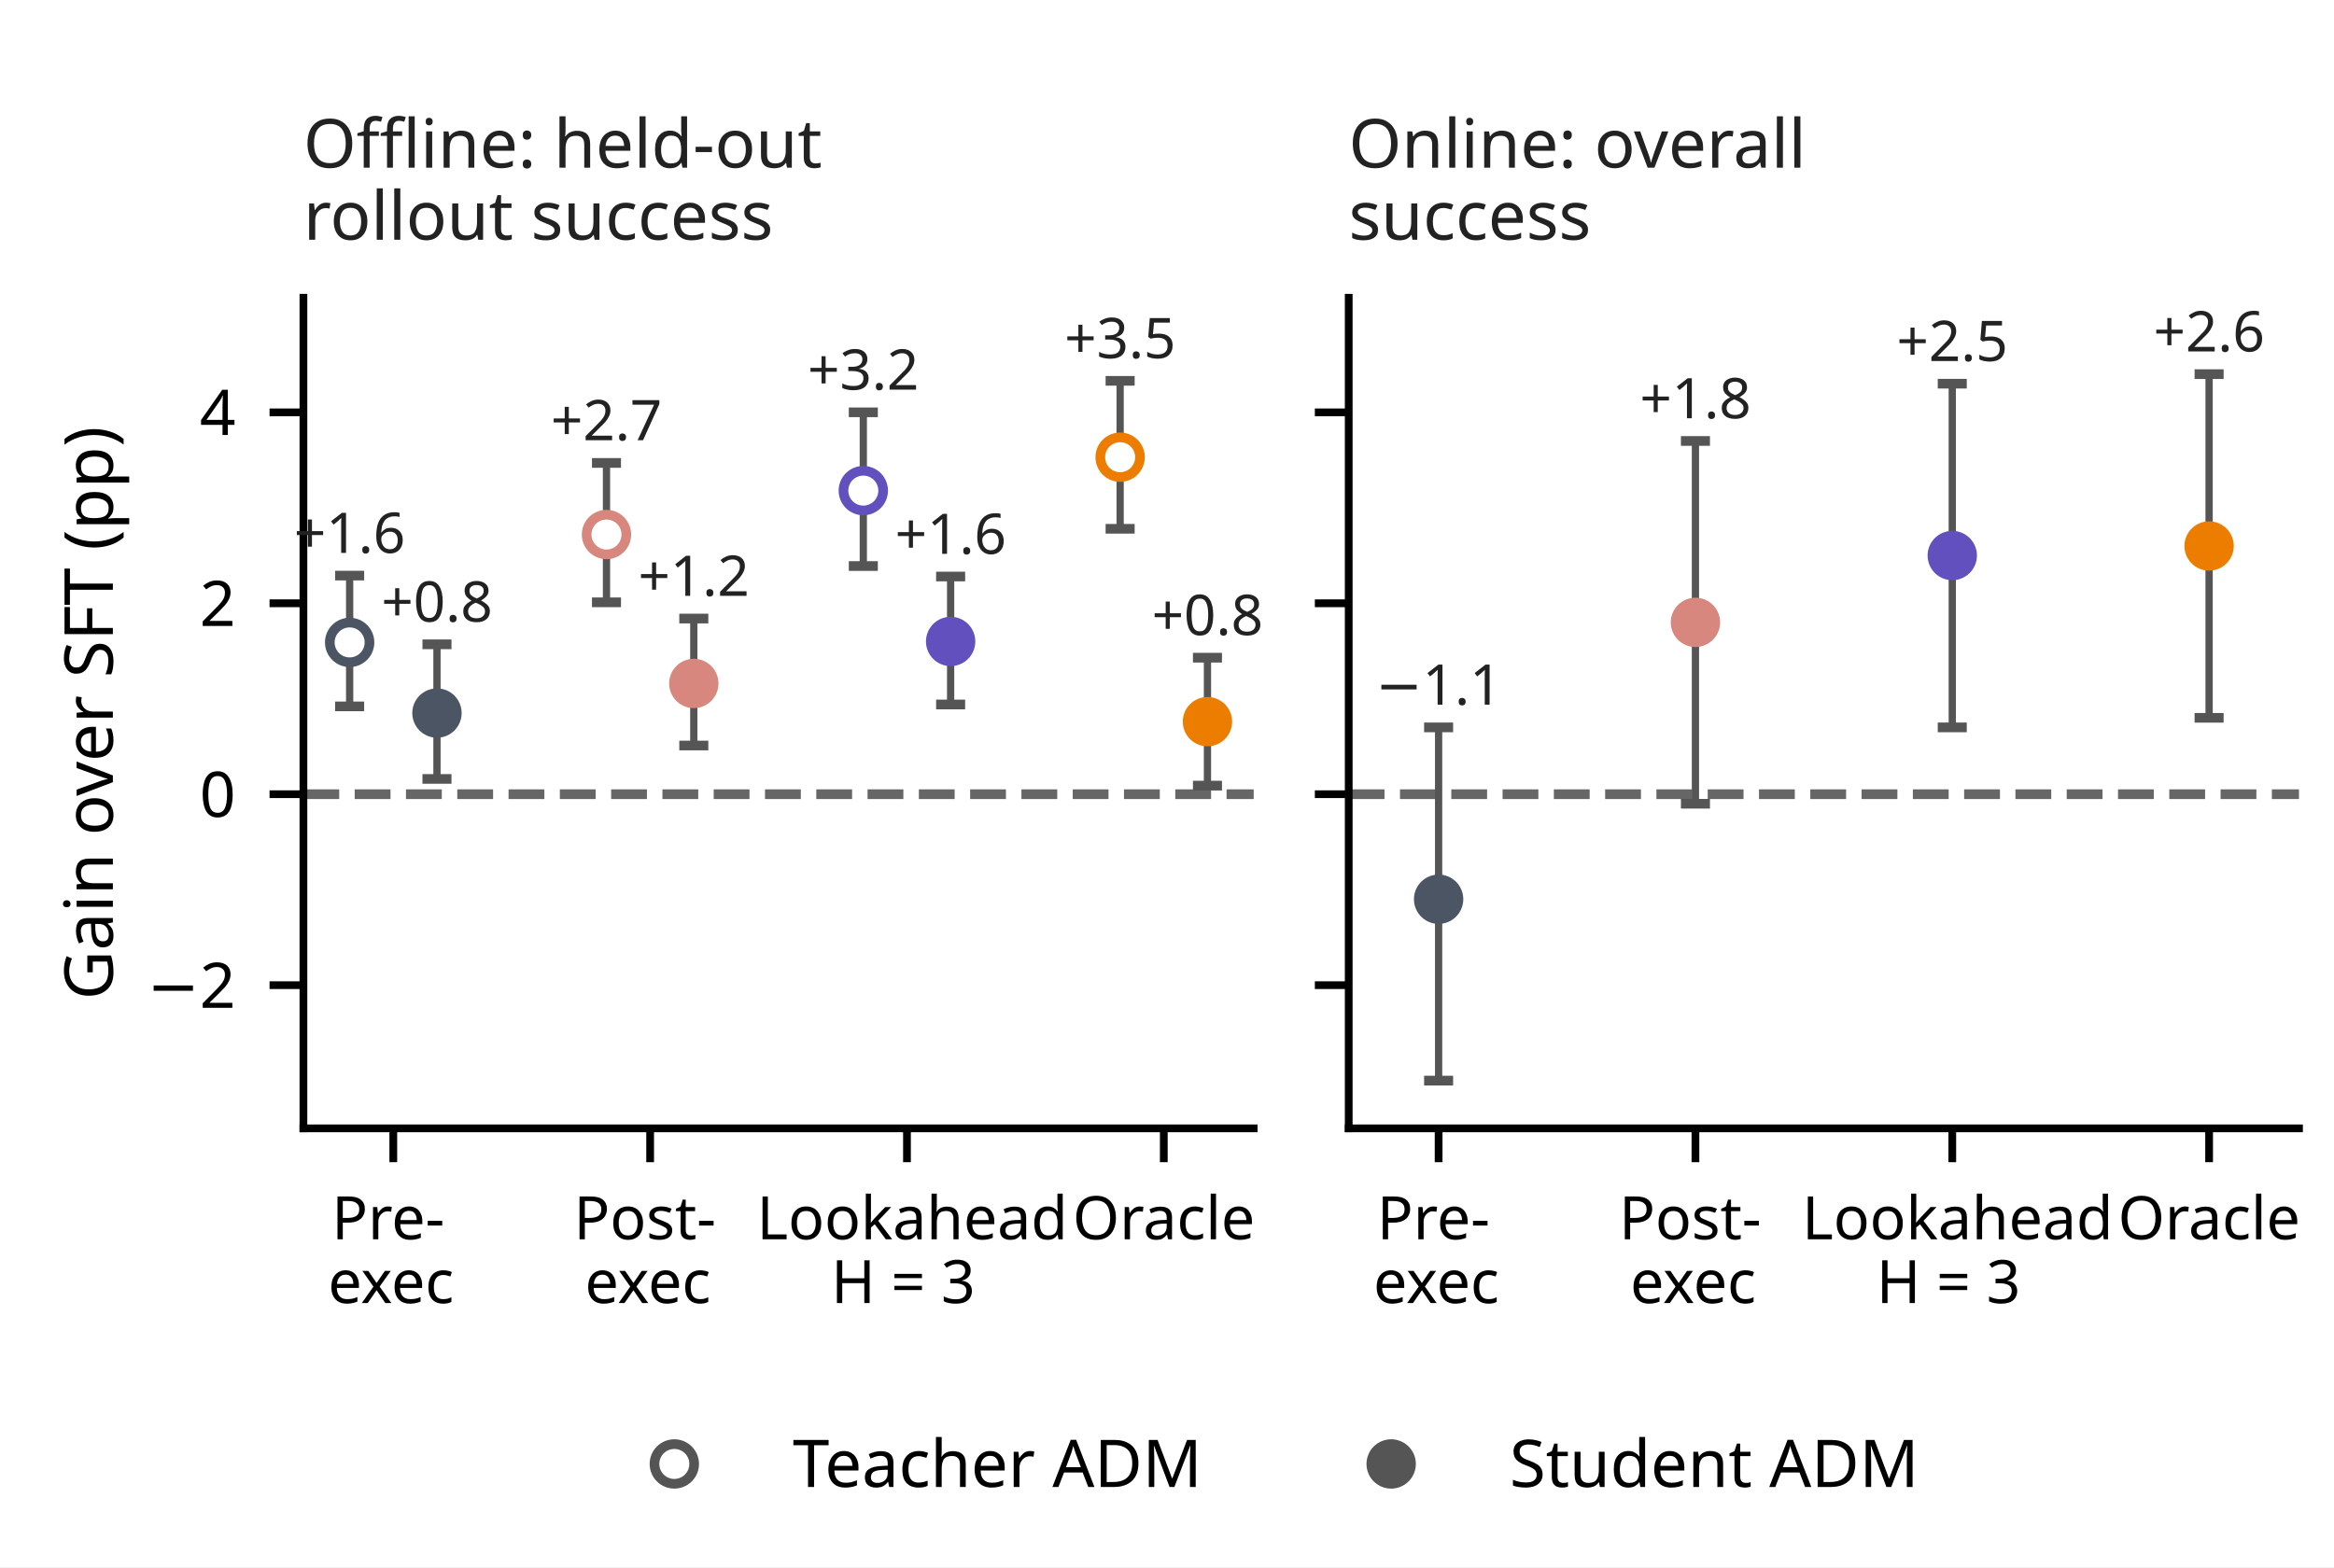
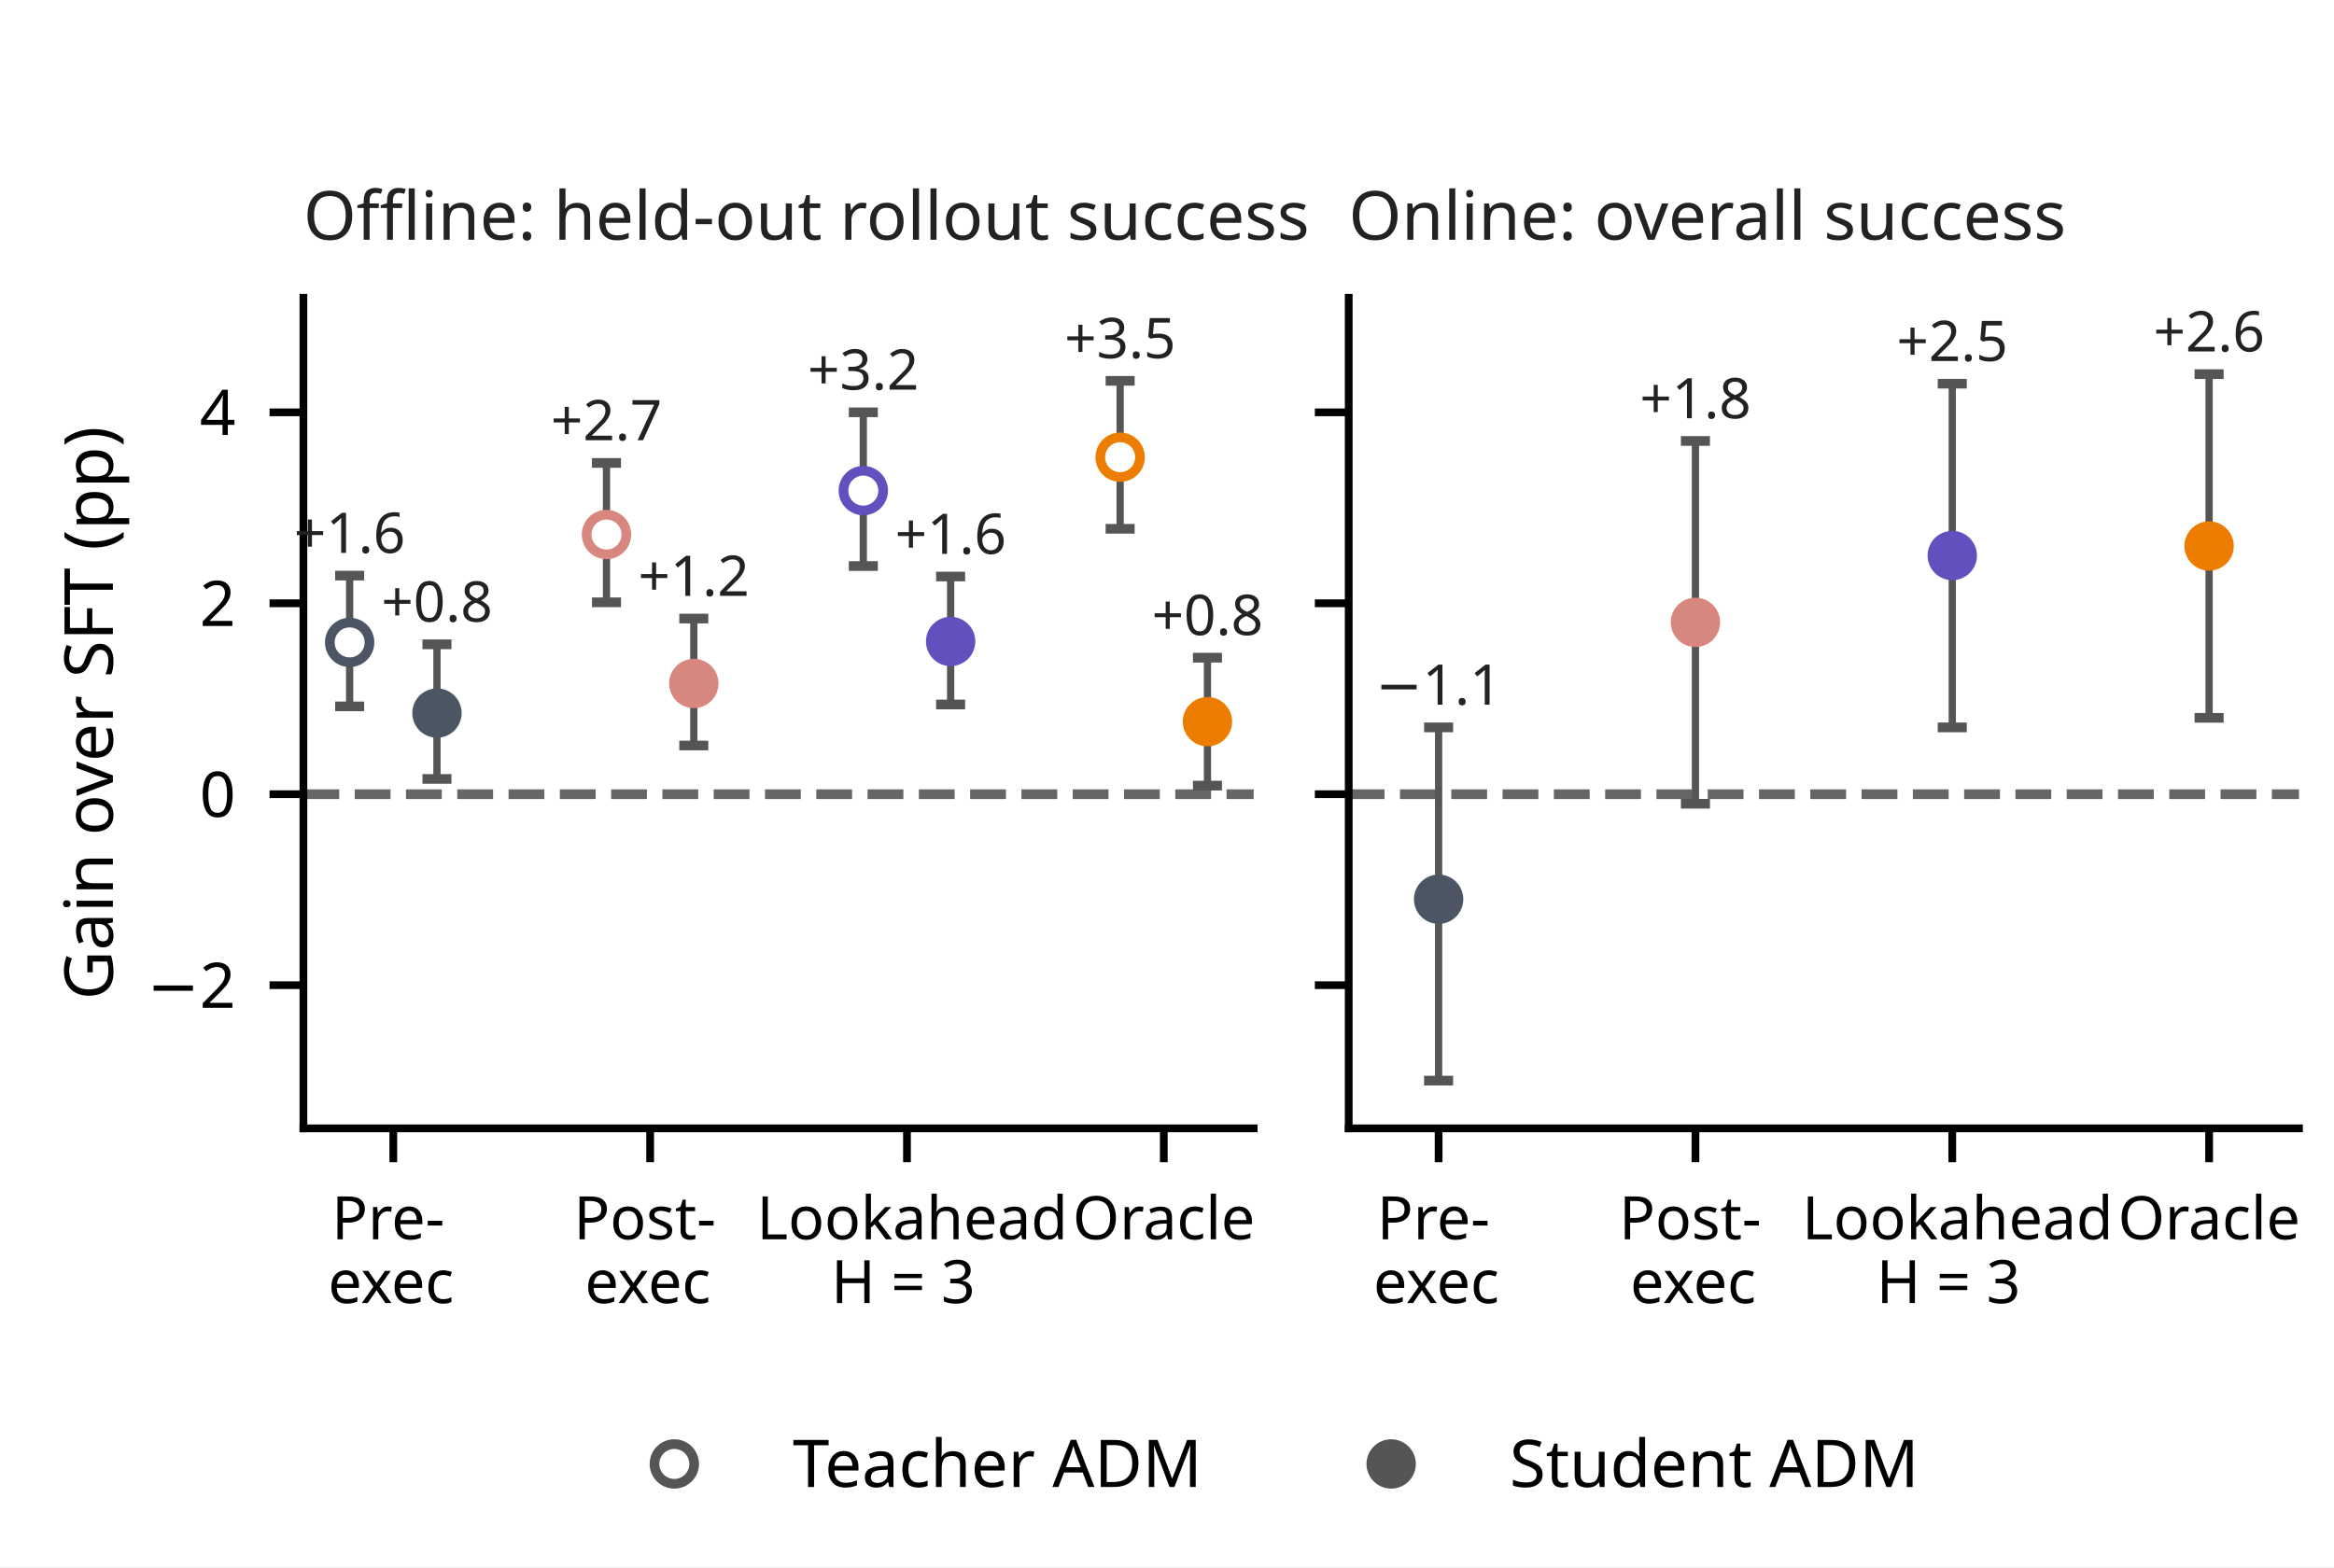
<svg xmlns="http://www.w3.org/2000/svg" xmlns:xlink="http://www.w3.org/1999/xlink" width="241.2pt" height="162pt" viewBox="0 0 241.2 162" version="1.1">
  <defs>
    <style type="text/css">*{stroke-linejoin: round; stroke-linecap: butt}</style>
  </defs>
  <g id="figure_1">
    <g id="patch_1">
      <path d="M 0 162 L 241.2 162 L 241.2 0 L 0 0 z " style="fill: #ffffff" />
    </g>
    <g id="axes_1">
      <g id="patch_2">
        <path d="M 31.356 116.64 L 129.559 116.64 L 129.559 30.78 L 31.356 30.78 z " style="fill: #ffffff" />
      </g>
      <g id="line2d_1">
-         <path d="M 31.356 82.099 L 129.559 82.099 " clip-path="url(#p291d73cdda)" style="fill: none; stroke-dasharray: 3.7,1.6; stroke-dashoffset: 0; stroke: #666666" />
+         <path d="M 31.356 82.099 L 129.559 82.099 " clip-path="url(#pf58dca7b30)" style="fill: none; stroke-dasharray: 3.7,1.6; stroke-dashoffset: 0; stroke: #666666" />
      </g>
      <g id="matplotlib.axis_1">
        <g id="xtick_1">
          <g id="line2d_2">
            <defs>
-               <path id="m45452e5742" d="M 0 0 L 0 3.5 " style="stroke: #000000; stroke-width: 0.8" />
+               <path id="m5a72f418f8" d="M 0 0 L 0 3.5 " style="stroke: #000000; stroke-width: 0.8" />
            </defs>
            <g>
-               <use xlink:href="#m45452e5742" x="40.645" y="116.64" style="stroke: #000000; stroke-width: 0.8" />
+               <use xlink:href="#m5a72f418f8" x="40.645" y="116.64" style="stroke: #000000; stroke-width: 0.8" />
            </g>
          </g>
          <g id="text_1">
            <text style="font: 6.2px 'Albert Sans'" transform="translate(34.26866 128.104)">Pre-</text>
            <text style="font: 6.2px 'Albert Sans'" transform="translate(33.90296 134.7008)">exec</text>
          </g>
        </g>
        <g id="xtick_2">
          <g id="line2d_3">
            <g>
-               <use xlink:href="#m45452e5742" x="67.187" y="116.64" style="stroke: #000000; stroke-width: 0.8" />
+               <use xlink:href="#m5a72f418f8" x="67.187" y="116.64" style="stroke: #000000; stroke-width: 0.8" />
            </g>
          </g>
          <g id="text_2">
            <text style="font: 6.2px 'Albert Sans'" transform="translate(59.28177 128.104)">Post-</text>
            <text style="font: 6.2px 'Albert Sans'" transform="translate(60.44427 134.7008)">exec</text>
          </g>
        </g>
        <g id="xtick_3">
          <g id="line2d_4">
            <g>
-               <use xlink:href="#m45452e5742" x="93.728" y="116.64" style="stroke: #000000; stroke-width: 0.8" />
+               <use xlink:href="#m5a72f418f8" x="93.728" y="116.64" style="stroke: #000000; stroke-width: 0.8" />
            </g>
          </g>
          <g id="text_3">
            <text style="font: 6.2px 'Albert Sans'" transform="translate(78.19418 128.104)">Lookahead</text>
            <text style="font: 6.2px 'Albert Sans'" transform="translate(85.88169 134.7008)">H = 3</text>
          </g>
        </g>
        <g id="xtick_4">
          <g id="line2d_5">
            <g>
-               <use xlink:href="#m45452e5742" x="120.269" y="116.64" style="stroke: #000000; stroke-width: 0.8" />
+               <use xlink:href="#m5a72f418f8" x="120.269" y="116.64" style="stroke: #000000; stroke-width: 0.8" />
            </g>
          </g>
          <g id="text_4">
            <text style="font: 6.2px 'Albert Sans'; text-anchor: middle" x="120.269" y="128.104" transform="rotate(-0 120.2694 128.104)">Oracle</text>
          </g>
        </g>
      </g>
      <g id="matplotlib.axis_2">
        <g id="ytick_1">
          <g id="line2d_6">
            <defs>
-               <path id="m9ceee0f406" d="M 0 0 L -3.5 0 " style="stroke: #000000; stroke-width: 0.8" />
+               <path id="m2ddbc5a421" d="M 0 0 L -3.5 0 " style="stroke: #000000; stroke-width: 0.8" />
            </defs>
            <g>
-               <use xlink:href="#m9ceee0f406" x="31.356" y="101.837" style="stroke: #000000; stroke-width: 0.8" />
+               <use xlink:href="#m2ddbc5a421" x="31.356" y="101.837" style="stroke: #000000; stroke-width: 0.8" />
            </g>
          </g>
          <g id="text_5">
            <text style="font: 6.5px 'Albert Sans'; text-anchor: end" x="24.356" y="104.177" transform="rotate(-0 24.356 104.1766)">−2</text>
          </g>
        </g>
        <g id="ytick_2">
          <g id="line2d_7">
            <g>
-               <use xlink:href="#m9ceee0f406" x="31.356" y="82.099" style="stroke: #000000; stroke-width: 0.8" />
+               <use xlink:href="#m2ddbc5a421" x="31.356" y="82.099" style="stroke: #000000; stroke-width: 0.8" />
            </g>
          </g>
          <g id="text_6">
            <text style="font: 6.5px 'Albert Sans'; text-anchor: end" x="24.356" y="84.439" transform="rotate(-0 24.356 84.43862)">0</text>
          </g>
        </g>
        <g id="ytick_3">
          <g id="line2d_8">
            <g>
-               <use xlink:href="#m9ceee0f406" x="31.356" y="62.361" style="stroke: #000000; stroke-width: 0.8" />
+               <use xlink:href="#m2ddbc5a421" x="31.356" y="62.361" style="stroke: #000000; stroke-width: 0.8" />
            </g>
          </g>
          <g id="text_7">
            <text style="font: 6.5px 'Albert Sans'; text-anchor: end" x="24.356" y="64.701" transform="rotate(-0 24.356 64.70069)">2</text>
          </g>
        </g>
        <g id="ytick_4">
          <g id="line2d_9">
            <g>
-               <use xlink:href="#m9ceee0f406" x="31.356" y="42.623" style="stroke: #000000; stroke-width: 0.8" />
+               <use xlink:href="#m2ddbc5a421" x="31.356" y="42.623" style="stroke: #000000; stroke-width: 0.8" />
            </g>
          </g>
          <g id="text_8">
            <text style="font: 6.5px 'Albert Sans'; text-anchor: end" x="24.356" y="44.963" transform="rotate(-0 24.356 44.96276)">4</text>
          </g>
        </g>
        <g id="text_9">
          <text style="font: 7px 'Albert Sans'; text-anchor: middle" x="11.664" y="73.71" transform="rotate(-90 11.66381 73.71)">Gain over SFT (pp)</text>
        </g>
      </g>
      <g id="patch_3">
        <path d="M 31.356 116.64 L 31.356 30.78 " style="fill: none; stroke: #000000; stroke-width: 0.8; stroke-linejoin: miter; stroke-linecap: square" />
      </g>
      <g id="patch_4">
        <path d="M 31.356 116.64 L 129.559 116.64 " style="fill: none; stroke: #000000; stroke-width: 0.8; stroke-linejoin: miter; stroke-linecap: square" />
      </g>
      <g id="LineCollection_1">
-         <path d="M 36.133 73.019 L 36.133 59.499 " clip-path="url(#p291d73cdda)" style="fill: none; stroke: #555555; stroke-width: 0.75" />
+         <path d="M 36.133 73.019 L 36.133 59.499 " clip-path="url(#pf58dca7b30)" style="fill: none; stroke: #555555; stroke-width: 0.75" />
      </g>
      <g id="line2d_10">
        <defs>
-           <path id="md77fd7d8d2" d="M 1.5 0 L -1.5 -0 " style="stroke: #555555" />
-         </defs>
-         <g clip-path="url(#p291d73cdda)">
-           <use xlink:href="#md77fd7d8d2" x="36.133" y="73.019" style="fill: #555555; stroke: #555555" />
+           <path id="m5a30e68e8e" d="M 1.5 0 L -1.5 -0 " style="stroke: #555555" />
+         </defs>
+         <g clip-path="url(#pf58dca7b30)">
+           <use xlink:href="#m5a30e68e8e" x="36.133" y="73.019" style="fill: #555555; stroke: #555555" />
        </g>
      </g>
      <g id="line2d_11">
-         <g clip-path="url(#p291d73cdda)">
-           <use xlink:href="#md77fd7d8d2" x="36.133" y="59.499" style="fill: #555555; stroke: #555555" />
+         <g clip-path="url(#pf58dca7b30)">
+           <use xlink:href="#m5a30e68e8e" x="36.133" y="59.499" style="fill: #555555; stroke: #555555" />
        </g>
      </g>
      <g id="text_10">
        <text style="fill: #222222; font: 5.8px 'Albert Sans'; text-anchor: middle" x="36.133" y="57.154" transform="rotate(-0 36.13344 57.15441)">+1.6</text>
      </g>
      <g id="LineCollection_2">
-         <path d="M 45.157 80.52 L 45.157 66.604 " clip-path="url(#p291d73cdda)" style="fill: none; stroke: #555555; stroke-width: 0.75" />
+         <path d="M 45.157 80.52 L 45.157 66.604 " clip-path="url(#pf58dca7b30)" style="fill: none; stroke: #555555; stroke-width: 0.75" />
      </g>
      <g id="line2d_12">
-         <g clip-path="url(#p291d73cdda)">
-           <use xlink:href="#md77fd7d8d2" x="45.157" y="80.52" style="fill: #555555; stroke: #555555" />
+         <g clip-path="url(#pf58dca7b30)">
+           <use xlink:href="#m5a30e68e8e" x="45.157" y="80.52" style="fill: #555555; stroke: #555555" />
        </g>
      </g>
      <g id="line2d_13">
-         <g clip-path="url(#p291d73cdda)">
-           <use xlink:href="#md77fd7d8d2" x="45.157" y="66.604" style="fill: #555555; stroke: #555555" />
+         <g clip-path="url(#pf58dca7b30)">
+           <use xlink:href="#m5a30e68e8e" x="45.157" y="66.604" style="fill: #555555; stroke: #555555" />
        </g>
      </g>
      <g id="text_11">
        <text style="fill: #222222; font: 5.8px 'Albert Sans'; text-anchor: middle" x="45.157" y="64.26" transform="rotate(-0 45.15748 64.26007)">+0.8</text>
      </g>
      <g id="LineCollection_3">
-         <path d="M 62.675 62.262 L 62.675 47.853 " clip-path="url(#p291d73cdda)" style="fill: none; stroke: #555555; stroke-width: 0.75" />
+         <path d="M 62.675 62.262 L 62.675 47.853 " clip-path="url(#pf58dca7b30)" style="fill: none; stroke: #555555; stroke-width: 0.75" />
      </g>
      <g id="line2d_14">
-         <g clip-path="url(#p291d73cdda)">
-           <use xlink:href="#md77fd7d8d2" x="62.675" y="62.262" style="fill: #555555; stroke: #555555" />
+         <g clip-path="url(#pf58dca7b30)">
+           <use xlink:href="#m5a30e68e8e" x="62.675" y="62.262" style="fill: #555555; stroke: #555555" />
        </g>
      </g>
      <g id="line2d_15">
-         <g clip-path="url(#p291d73cdda)">
-           <use xlink:href="#md77fd7d8d2" x="62.675" y="47.853" style="fill: #555555; stroke: #555555" />
+         <g clip-path="url(#pf58dca7b30)">
+           <use xlink:href="#m5a30e68e8e" x="62.675" y="47.853" style="fill: #555555; stroke: #555555" />
        </g>
      </g>
      <g id="text_12">
        <text style="fill: #222222; font: 5.8px 'Albert Sans'; text-anchor: middle" x="62.675" y="45.509" transform="rotate(-0 62.67475 45.50903)">+2.7</text>
      </g>
      <g id="LineCollection_4">
-         <path d="M 71.699 77.065 L 71.699 63.94 " clip-path="url(#p291d73cdda)" style="fill: none; stroke: #555555; stroke-width: 0.75" />
+         <path d="M 71.699 77.065 L 71.699 63.94 " clip-path="url(#pf58dca7b30)" style="fill: none; stroke: #555555; stroke-width: 0.75" />
      </g>
      <g id="line2d_16">
-         <g clip-path="url(#p291d73cdda)">
-           <use xlink:href="#md77fd7d8d2" x="71.699" y="77.065" style="fill: #555555; stroke: #555555" />
+         <g clip-path="url(#pf58dca7b30)">
+           <use xlink:href="#m5a30e68e8e" x="71.699" y="77.065" style="fill: #555555; stroke: #555555" />
        </g>
      </g>
      <g id="line2d_17">
-         <g clip-path="url(#p291d73cdda)">
-           <use xlink:href="#md77fd7d8d2" x="71.699" y="63.94" style="fill: #555555; stroke: #555555" />
+         <g clip-path="url(#pf58dca7b30)">
+           <use xlink:href="#m5a30e68e8e" x="71.699" y="63.94" style="fill: #555555; stroke: #555555" />
        </g>
      </g>
      <g id="text_13">
        <text style="fill: #222222; font: 5.8px 'Albert Sans'; text-anchor: middle" x="71.699" y="61.595" transform="rotate(-0 71.6988 61.59545)">+1.2</text>
      </g>
      <g id="LineCollection_5">
-         <path d="M 89.216 58.512 L 89.216 42.623 " clip-path="url(#p291d73cdda)" style="fill: none; stroke: #555555; stroke-width: 0.75" />
+         <path d="M 89.216 58.512 L 89.216 42.623 " clip-path="url(#pf58dca7b30)" style="fill: none; stroke: #555555; stroke-width: 0.75" />
      </g>
      <g id="line2d_18">
-         <g clip-path="url(#p291d73cdda)">
-           <use xlink:href="#md77fd7d8d2" x="89.216" y="58.512" style="fill: #555555; stroke: #555555" />
+         <g clip-path="url(#pf58dca7b30)">
+           <use xlink:href="#m5a30e68e8e" x="89.216" y="58.512" style="fill: #555555; stroke: #555555" />
        </g>
      </g>
      <g id="line2d_19">
-         <g clip-path="url(#p291d73cdda)">
-           <use xlink:href="#md77fd7d8d2" x="89.216" y="42.623" style="fill: #555555; stroke: #555555" />
+         <g clip-path="url(#pf58dca7b30)">
+           <use xlink:href="#m5a30e68e8e" x="89.216" y="42.623" style="fill: #555555; stroke: #555555" />
        </g>
      </g>
      <g id="text_14">
        <text style="fill: #222222; font: 5.8px 'Albert Sans'; text-anchor: middle" x="89.216" y="40.278" transform="rotate(-0 89.21606 40.27848)">+3.2</text>
      </g>
      <g id="LineCollection_6">
-         <path d="M 98.24 72.822 L 98.24 59.597 " clip-path="url(#p291d73cdda)" style="fill: none; stroke: #555555; stroke-width: 0.75" />
+         <path d="M 98.24 72.822 L 98.24 59.597 " clip-path="url(#pf58dca7b30)" style="fill: none; stroke: #555555; stroke-width: 0.75" />
      </g>
      <g id="line2d_20">
-         <g clip-path="url(#p291d73cdda)">
-           <use xlink:href="#md77fd7d8d2" x="98.24" y="72.822" style="fill: #555555; stroke: #555555" />
+         <g clip-path="url(#pf58dca7b30)">
+           <use xlink:href="#m5a30e68e8e" x="98.24" y="72.822" style="fill: #555555; stroke: #555555" />
        </g>
      </g>
      <g id="line2d_21">
-         <g clip-path="url(#p291d73cdda)">
-           <use xlink:href="#md77fd7d8d2" x="98.24" y="59.597" style="fill: #555555; stroke: #555555" />
+         <g clip-path="url(#pf58dca7b30)">
+           <use xlink:href="#m5a30e68e8e" x="98.24" y="59.597" style="fill: #555555; stroke: #555555" />
        </g>
      </g>
      <g id="text_15">
        <text style="fill: #222222; font: 5.8px 'Albert Sans'; text-anchor: middle" x="98.24" y="57.253" transform="rotate(-0 98.24011 57.2531)">+1.6</text>
      </g>
      <g id="LineCollection_7">
-         <path d="M 115.757 54.663 L 115.757 39.366 " clip-path="url(#p291d73cdda)" style="fill: none; stroke: #555555; stroke-width: 0.75" />
+         <path d="M 115.757 54.663 L 115.757 39.366 " clip-path="url(#pf58dca7b30)" style="fill: none; stroke: #555555; stroke-width: 0.75" />
      </g>
      <g id="line2d_22">
-         <g clip-path="url(#p291d73cdda)">
-           <use xlink:href="#md77fd7d8d2" x="115.757" y="54.663" style="fill: #555555; stroke: #555555" />
+         <g clip-path="url(#pf58dca7b30)">
+           <use xlink:href="#m5a30e68e8e" x="115.757" y="54.663" style="fill: #555555; stroke: #555555" />
        </g>
      </g>
      <g id="line2d_23">
-         <g clip-path="url(#p291d73cdda)">
-           <use xlink:href="#md77fd7d8d2" x="115.757" y="39.366" style="fill: #555555; stroke: #555555" />
+         <g clip-path="url(#pf58dca7b30)">
+           <use xlink:href="#m5a30e68e8e" x="115.757" y="39.366" style="fill: #555555; stroke: #555555" />
        </g>
      </g>
      <g id="text_16">
        <text style="fill: #222222; font: 5.8px 'Albert Sans'; text-anchor: middle" x="115.757" y="37.022" transform="rotate(-0 115.7574 37.02172)">+3.5</text>
      </g>
      <g id="LineCollection_8">
-         <path d="M 124.781 81.21 L 124.781 67.986 " clip-path="url(#p291d73cdda)" style="fill: none; stroke: #555555; stroke-width: 0.75" />
+         <path d="M 124.781 81.21 L 124.781 67.986 " clip-path="url(#pf58dca7b30)" style="fill: none; stroke: #555555; stroke-width: 0.75" />
      </g>
      <g id="line2d_24">
-         <g clip-path="url(#p291d73cdda)">
-           <use xlink:href="#md77fd7d8d2" x="124.781" y="81.21" style="fill: #555555; stroke: #555555" />
+         <g clip-path="url(#pf58dca7b30)">
+           <use xlink:href="#m5a30e68e8e" x="124.781" y="81.21" style="fill: #555555; stroke: #555555" />
        </g>
      </g>
      <g id="line2d_25">
-         <g clip-path="url(#p291d73cdda)">
-           <use xlink:href="#md77fd7d8d2" x="124.781" y="67.986" style="fill: #555555; stroke: #555555" />
+         <g clip-path="url(#pf58dca7b30)">
+           <use xlink:href="#m5a30e68e8e" x="124.781" y="67.986" style="fill: #555555; stroke: #555555" />
        </g>
      </g>
      <g id="text_17">
        <text style="fill: #222222; font: 5.8px 'Albert Sans'; text-anchor: middle" x="124.781" y="65.642" transform="rotate(-0 124.7814 65.64172)">+0.8</text>
      </g>
      <g id="text_18">
-         <text style="fill: #222222; font: 7px 'Albert Sans'" transform="translate(31.356 17.332)">Offline: held-out</text>
-         <text style="fill: #222222; font: 7px 'Albert Sans'" transform="translate(31.356 24.78)">rollout success</text>
+         <text style="fill: #222222; font: 7px 'Albert Sans'; text-anchor: start" x="31.356" y="24.78" transform="rotate(-0 31.356 24.78)">Offline: held-out rollout success</text>
      </g>
      <g id="line2d_26">
        <defs>
-           <path id="m6d44d08c92" d="M 0 2.05 C 0.544 2.05 1.065 1.834 1.45 1.45 C 1.834 1.065 2.05 0.544 2.05 0 C 2.05 -0.544 1.834 -1.065 1.45 -1.45 C 1.065 -1.834 0.544 -2.05 0 -2.05 C -0.544 -2.05 -1.065 -1.834 -1.45 -1.45 C -1.834 -1.065 -2.05 -0.544 -2.05 0 C -2.05 0.544 -1.834 1.065 -1.45 1.45 C -1.065 1.834 -0.544 2.05 0 2.05 z " style="stroke: #4b5563" />
-         </defs>
-         <g clip-path="url(#p291d73cdda)">
-           <use xlink:href="#m6d44d08c92" x="36.133" y="66.407" style="fill: #ffffff; stroke: #4b5563" />
+           <path id="mc1129f74ee" d="M 0 2.05 C 0.544 2.05 1.065 1.834 1.45 1.45 C 1.834 1.065 2.05 0.544 2.05 0 C 2.05 -0.544 1.834 -1.065 1.45 -1.45 C 1.065 -1.834 0.544 -2.05 0 -2.05 C -0.544 -2.05 -1.065 -1.834 -1.45 -1.45 C -1.834 -1.065 -2.05 -0.544 -2.05 0 C -2.05 0.544 -1.834 1.065 -1.45 1.45 C -1.065 1.834 -0.544 2.05 0 2.05 z " style="stroke: #4b5563" />
+         </defs>
+         <g clip-path="url(#pf58dca7b30)">
+           <use xlink:href="#mc1129f74ee" x="36.133" y="66.407" style="fill: #ffffff; stroke: #4b5563" />
        </g>
      </g>
      <g id="line2d_27">
        <defs>
-           <path id="m21594bfe18" d="M 0 2.05 C 0.544 2.05 1.065 1.834 1.45 1.45 C 1.834 1.065 2.05 0.544 2.05 0 C 2.05 -0.544 1.834 -1.065 1.45 -1.45 C 1.065 -1.834 0.544 -2.05 0 -2.05 C -0.544 -2.05 -1.065 -1.834 -1.45 -1.45 C -1.834 -1.065 -2.05 -0.544 -2.05 0 C -2.05 0.544 -1.834 1.065 -1.45 1.45 C -1.065 1.834 -0.544 2.05 0 2.05 z " style="stroke: #4b5563" />
-         </defs>
-         <g clip-path="url(#p291d73cdda)">
-           <use xlink:href="#m21594bfe18" x="45.157" y="73.71" style="fill: #4b5563; stroke: #4b5563" />
+           <path id="m62a8196d30" d="M 0 2.05 C 0.544 2.05 1.065 1.834 1.45 1.45 C 1.834 1.065 2.05 0.544 2.05 0 C 2.05 -0.544 1.834 -1.065 1.45 -1.45 C 1.065 -1.834 0.544 -2.05 0 -2.05 C -0.544 -2.05 -1.065 -1.834 -1.45 -1.45 C -1.834 -1.065 -2.05 -0.544 -2.05 0 C -2.05 0.544 -1.834 1.065 -1.45 1.45 C -1.065 1.834 -0.544 2.05 0 2.05 z " style="stroke: #4b5563" />
+         </defs>
+         <g clip-path="url(#pf58dca7b30)">
+           <use xlink:href="#m62a8196d30" x="45.157" y="73.71" style="fill: #4b5563; stroke: #4b5563" />
        </g>
      </g>
      <g id="line2d_28">
        <defs>
-           <path id="m9bb7f0fdb9" d="M 0 2.05 C 0.544 2.05 1.065 1.834 1.45 1.45 C 1.834 1.065 2.05 0.544 2.05 0 C 2.05 -0.544 1.834 -1.065 1.45 -1.45 C 1.065 -1.834 0.544 -2.05 0 -2.05 C -0.544 -2.05 -1.065 -1.834 -1.45 -1.45 C -1.834 -1.065 -2.05 -0.544 -2.05 0 C -2.05 0.544 -1.834 1.065 -1.45 1.45 C -1.065 1.834 -0.544 2.05 0 2.05 z " style="stroke: #d8877e" />
-         </defs>
-         <g clip-path="url(#p291d73cdda)">
-           <use xlink:href="#m9bb7f0fdb9" x="62.675" y="55.255" style="fill: #ffffff; stroke: #d8877e" />
+           <path id="m86d98d4c3c" d="M 0 2.05 C 0.544 2.05 1.065 1.834 1.45 1.45 C 1.834 1.065 2.05 0.544 2.05 0 C 2.05 -0.544 1.834 -1.065 1.45 -1.45 C 1.065 -1.834 0.544 -2.05 0 -2.05 C -0.544 -2.05 -1.065 -1.834 -1.45 -1.45 C -1.834 -1.065 -2.05 -0.544 -2.05 0 C -2.05 0.544 -1.834 1.065 -1.45 1.45 C -1.065 1.834 -0.544 2.05 0 2.05 z " style="stroke: #d8877e" />
+         </defs>
+         <g clip-path="url(#pf58dca7b30)">
+           <use xlink:href="#m86d98d4c3c" x="62.675" y="55.255" style="fill: #ffffff; stroke: #d8877e" />
        </g>
      </g>
      <g id="line2d_29">
        <defs>
-           <path id="mbe0797cbc9" d="M 0 2.05 C 0.544 2.05 1.065 1.834 1.45 1.45 C 1.834 1.065 2.05 0.544 2.05 0 C 2.05 -0.544 1.834 -1.065 1.45 -1.45 C 1.065 -1.834 0.544 -2.05 0 -2.05 C -0.544 -2.05 -1.065 -1.834 -1.45 -1.45 C -1.834 -1.065 -2.05 -0.544 -2.05 0 C -2.05 0.544 -1.834 1.065 -1.45 1.45 C -1.065 1.834 -0.544 2.05 0 2.05 z " style="stroke: #d8877e" />
-         </defs>
-         <g clip-path="url(#p291d73cdda)">
-           <use xlink:href="#mbe0797cbc9" x="71.699" y="70.651" style="fill: #d8877e; stroke: #d8877e" />
+           <path id="m7174a078ea" d="M 0 2.05 C 0.544 2.05 1.065 1.834 1.45 1.45 C 1.834 1.065 2.05 0.544 2.05 0 C 2.05 -0.544 1.834 -1.065 1.45 -1.45 C 1.065 -1.834 0.544 -2.05 0 -2.05 C -0.544 -2.05 -1.065 -1.834 -1.45 -1.45 C -1.834 -1.065 -2.05 -0.544 -2.05 0 C -2.05 0.544 -1.834 1.065 -1.45 1.45 C -1.065 1.834 -0.544 2.05 0 2.05 z " style="stroke: #d8877e" />
+         </defs>
+         <g clip-path="url(#pf58dca7b30)">
+           <use xlink:href="#m7174a078ea" x="71.699" y="70.651" style="fill: #d8877e; stroke: #d8877e" />
        </g>
      </g>
      <g id="line2d_30">
        <defs>
-           <path id="madef8ae093" d="M 0 2.05 C 0.544 2.05 1.065 1.834 1.45 1.45 C 1.834 1.065 2.05 0.544 2.05 0 C 2.05 -0.544 1.834 -1.065 1.45 -1.45 C 1.065 -1.834 0.544 -2.05 0 -2.05 C -0.544 -2.05 -1.065 -1.834 -1.45 -1.45 C -1.834 -1.065 -2.05 -0.544 -2.05 0 C -2.05 0.544 -1.834 1.065 -1.45 1.45 C -1.065 1.834 -0.544 2.05 0 2.05 z " style="stroke: #6250be" />
-         </defs>
-         <g clip-path="url(#p291d73cdda)">
-           <use xlink:href="#madef8ae093" x="89.216" y="50.715" style="fill: #ffffff; stroke: #6250be" />
+           <path id="m80b48e3d1e" d="M 0 2.05 C 0.544 2.05 1.065 1.834 1.45 1.45 C 1.834 1.065 2.05 0.544 2.05 0 C 2.05 -0.544 1.834 -1.065 1.45 -1.45 C 1.065 -1.834 0.544 -2.05 0 -2.05 C -0.544 -2.05 -1.065 -1.834 -1.45 -1.45 C -1.834 -1.065 -2.05 -0.544 -2.05 0 C -2.05 0.544 -1.834 1.065 -1.45 1.45 C -1.065 1.834 -0.544 2.05 0 2.05 z " style="stroke: #6250be" />
+         </defs>
+         <g clip-path="url(#pf58dca7b30)">
+           <use xlink:href="#m80b48e3d1e" x="89.216" y="50.715" style="fill: #ffffff; stroke: #6250be" />
        </g>
      </g>
      <g id="line2d_31">
        <defs>
-           <path id="m44eaea1b94" d="M 0 2.05 C 0.544 2.05 1.065 1.834 1.45 1.45 C 1.834 1.065 2.05 0.544 2.05 0 C 2.05 -0.544 1.834 -1.065 1.45 -1.45 C 1.065 -1.834 0.544 -2.05 0 -2.05 C -0.544 -2.05 -1.065 -1.834 -1.45 -1.45 C -1.834 -1.065 -2.05 -0.544 -2.05 0 C -2.05 0.544 -1.834 1.065 -1.45 1.45 C -1.065 1.834 -0.544 2.05 0 2.05 z " style="stroke: #6250be" />
-         </defs>
-         <g clip-path="url(#p291d73cdda)">
-           <use xlink:href="#m44eaea1b94" x="98.24" y="66.308" style="fill: #6250be; stroke: #6250be" />
+           <path id="m4e531b773b" d="M 0 2.05 C 0.544 2.05 1.065 1.834 1.45 1.45 C 1.834 1.065 2.05 0.544 2.05 0 C 2.05 -0.544 1.834 -1.065 1.45 -1.45 C 1.065 -1.834 0.544 -2.05 0 -2.05 C -0.544 -2.05 -1.065 -1.834 -1.45 -1.45 C -1.834 -1.065 -2.05 -0.544 -2.05 0 C -2.05 0.544 -1.834 1.065 -1.45 1.45 C -1.065 1.834 -0.544 2.05 0 2.05 z " style="stroke: #6250be" />
+         </defs>
+         <g clip-path="url(#pf58dca7b30)">
+           <use xlink:href="#m4e531b773b" x="98.24" y="66.308" style="fill: #6250be; stroke: #6250be" />
        </g>
      </g>
      <g id="line2d_32">
        <defs>
-           <path id="mfe508e6f83" d="M 0 2.05 C 0.544 2.05 1.065 1.834 1.45 1.45 C 1.834 1.065 2.05 0.544 2.05 0 C 2.05 -0.544 1.834 -1.065 1.45 -1.45 C 1.065 -1.834 0.544 -2.05 0 -2.05 C -0.544 -2.05 -1.065 -1.834 -1.45 -1.45 C -1.834 -1.065 -2.05 -0.544 -2.05 0 C -2.05 0.544 -1.834 1.065 -1.45 1.45 C -1.065 1.834 -0.544 2.05 0 2.05 z " style="stroke: #ed7d00" />
-         </defs>
-         <g clip-path="url(#p291d73cdda)">
-           <use xlink:href="#mfe508e6f83" x="115.757" y="47.261" style="fill: #ffffff; stroke: #ed7d00" />
+           <path id="m6111191df9" d="M 0 2.05 C 0.544 2.05 1.065 1.834 1.45 1.45 C 1.834 1.065 2.05 0.544 2.05 0 C 2.05 -0.544 1.834 -1.065 1.45 -1.45 C 1.065 -1.834 0.544 -2.05 0 -2.05 C -0.544 -2.05 -1.065 -1.834 -1.45 -1.45 C -1.834 -1.065 -2.05 -0.544 -2.05 0 C -2.05 0.544 -1.834 1.065 -1.45 1.45 C -1.065 1.834 -0.544 2.05 0 2.05 z " style="stroke: #ed7d00" />
+         </defs>
+         <g clip-path="url(#pf58dca7b30)">
+           <use xlink:href="#m6111191df9" x="115.757" y="47.261" style="fill: #ffffff; stroke: #ed7d00" />
        </g>
      </g>
      <g id="line2d_33">
        <defs>
-           <path id="m4bfaede8e4" d="M 0 2.05 C 0.544 2.05 1.065 1.834 1.45 1.45 C 1.834 1.065 2.05 0.544 2.05 0 C 2.05 -0.544 1.834 -1.065 1.45 -1.45 C 1.065 -1.834 0.544 -2.05 0 -2.05 C -0.544 -2.05 -1.065 -1.834 -1.45 -1.45 C -1.834 -1.065 -2.05 -0.544 -2.05 0 C -2.05 0.544 -1.834 1.065 -1.45 1.45 C -1.065 1.834 -0.544 2.05 0 2.05 z " style="stroke: #ed7d00" />
-         </defs>
-         <g clip-path="url(#p291d73cdda)">
-           <use xlink:href="#m4bfaede8e4" x="124.781" y="74.598" style="fill: #ed7d00; stroke: #ed7d00" />
+           <path id="m9f3b9afba8" d="M 0 2.05 C 0.544 2.05 1.065 1.834 1.45 1.45 C 1.834 1.065 2.05 0.544 2.05 0 C 2.05 -0.544 1.834 -1.065 1.45 -1.45 C 1.065 -1.834 0.544 -2.05 0 -2.05 C -0.544 -2.05 -1.065 -1.834 -1.45 -1.45 C -1.834 -1.065 -2.05 -0.544 -2.05 0 C -2.05 0.544 -1.834 1.065 -1.45 1.45 C -1.065 1.834 -0.544 2.05 0 2.05 z " style="stroke: #ed7d00" />
+         </defs>
+         <g clip-path="url(#pf58dca7b30)">
+           <use xlink:href="#m9f3b9afba8" x="124.781" y="74.598" style="fill: #ed7d00; stroke: #ed7d00" />
        </g>
      </g>
    </g>
    <g id="axes_2">
      <g id="patch_5">
        <path d="M 139.379 116.64 L 237.582 116.64 L 237.582 30.78 L 139.379 30.78 z " style="fill: #ffffff" />
      </g>
      <g id="line2d_34">
-         <path d="M 139.379 82.099 L 237.582 82.099 " clip-path="url(#p0307846cab)" style="fill: none; stroke-dasharray: 3.7,1.6; stroke-dashoffset: 0; stroke: #666666" />
+         <path d="M 139.379 82.099 L 237.582 82.099 " clip-path="url(#ped72bb5fda)" style="fill: none; stroke-dasharray: 3.7,1.6; stroke-dashoffset: 0; stroke: #666666" />
      </g>
      <g id="matplotlib.axis_3">
        <g id="xtick_5">
          <g id="line2d_35">
            <g>
-               <use xlink:href="#m45452e5742" x="148.669" y="116.64" style="stroke: #000000; stroke-width: 0.8" />
+               <use xlink:href="#m5a72f418f8" x="148.669" y="116.64" style="stroke: #000000; stroke-width: 0.8" />
            </g>
          </g>
          <g id="text_19">
            <text style="font: 6.2px 'Albert Sans'" transform="translate(142.2918 128.104)">Pre-</text>
            <text style="font: 6.2px 'Albert Sans'" transform="translate(141.9261 134.7008)">exec</text>
          </g>
        </g>
        <g id="xtick_6">
          <g id="line2d_36">
            <g>
-               <use xlink:href="#m45452e5742" x="175.21" y="116.64" style="stroke: #000000; stroke-width: 0.8" />
+               <use xlink:href="#m5a72f418f8" x="175.21" y="116.64" style="stroke: #000000; stroke-width: 0.8" />
            </g>
          </g>
          <g id="text_20">
            <text style="font: 6.2px 'Albert Sans'" transform="translate(167.3049 128.104)">Post-</text>
            <text style="font: 6.2px 'Albert Sans'" transform="translate(168.4674 134.7008)">exec</text>
          </g>
        </g>
        <g id="xtick_7">
          <g id="line2d_37">
            <g>
-               <use xlink:href="#m45452e5742" x="201.751" y="116.64" style="stroke: #000000; stroke-width: 0.8" />
+               <use xlink:href="#m5a72f418f8" x="201.751" y="116.64" style="stroke: #000000; stroke-width: 0.8" />
            </g>
          </g>
          <g id="text_21">
            <text style="font: 6.2px 'Albert Sans'" transform="translate(186.2173 128.104)">Lookahead</text>
            <text style="font: 6.2px 'Albert Sans'" transform="translate(193.9048 134.7008)">H = 3</text>
          </g>
        </g>
        <g id="xtick_8">
          <g id="line2d_38">
            <g>
-               <use xlink:href="#m45452e5742" x="228.293" y="116.64" style="stroke: #000000; stroke-width: 0.8" />
+               <use xlink:href="#m5a72f418f8" x="228.293" y="116.64" style="stroke: #000000; stroke-width: 0.8" />
            </g>
          </g>
          <g id="text_22">
            <text style="font: 6.2px 'Albert Sans'; text-anchor: middle" x="228.293" y="128.104" transform="rotate(-0 228.2925 128.104)">Oracle</text>
          </g>
        </g>
      </g>
      <g id="matplotlib.axis_4">
        <g id="ytick_5">
          <g id="line2d_39">
            <g>
-               <use xlink:href="#m9ceee0f406" x="139.379" y="101.837" style="stroke: #000000; stroke-width: 0.8" />
+               <use xlink:href="#m2ddbc5a421" x="139.379" y="101.837" style="stroke: #000000; stroke-width: 0.8" />
            </g>
          </g>
        </g>
        <g id="ytick_6">
          <g id="line2d_40">
            <g>
-               <use xlink:href="#m9ceee0f406" x="139.379" y="82.099" style="stroke: #000000; stroke-width: 0.8" />
+               <use xlink:href="#m2ddbc5a421" x="139.379" y="82.099" style="stroke: #000000; stroke-width: 0.8" />
            </g>
          </g>
        </g>
        <g id="ytick_7">
          <g id="line2d_41">
            <g>
-               <use xlink:href="#m9ceee0f406" x="139.379" y="62.361" style="stroke: #000000; stroke-width: 0.8" />
+               <use xlink:href="#m2ddbc5a421" x="139.379" y="62.361" style="stroke: #000000; stroke-width: 0.8" />
            </g>
          </g>
        </g>
        <g id="ytick_8">
          <g id="line2d_42">
            <g>
-               <use xlink:href="#m9ceee0f406" x="139.379" y="42.623" style="stroke: #000000; stroke-width: 0.8" />
+               <use xlink:href="#m2ddbc5a421" x="139.379" y="42.623" style="stroke: #000000; stroke-width: 0.8" />
            </g>
          </g>
        </g>
      </g>
      <g id="patch_6">
        <path d="M 139.379 116.64 L 139.379 30.78 " style="fill: none; stroke: #000000; stroke-width: 0.8; stroke-linejoin: miter; stroke-linecap: square" />
      </g>
      <g id="patch_7">
        <path d="M 139.379 116.64 L 237.582 116.64 " style="fill: none; stroke: #000000; stroke-width: 0.8; stroke-linejoin: miter; stroke-linecap: square" />
      </g>
      <g id="LineCollection_9">
-         <path d="M 148.669 111.706 L 148.669 75.19 " clip-path="url(#p0307846cab)" style="fill: none; stroke: #555555; stroke-width: 0.75" />
+         <path d="M 148.669 111.706 L 148.669 75.19 " clip-path="url(#ped72bb5fda)" style="fill: none; stroke: #555555; stroke-width: 0.75" />
      </g>
      <g id="line2d_43">
-         <g clip-path="url(#p0307846cab)">
-           <use xlink:href="#md77fd7d8d2" x="148.669" y="111.706" style="fill: #555555; stroke: #555555" />
+         <g clip-path="url(#ped72bb5fda)">
+           <use xlink:href="#m5a30e68e8e" x="148.669" y="111.706" style="fill: #555555; stroke: #555555" />
        </g>
      </g>
      <g id="line2d_44">
-         <g clip-path="url(#p0307846cab)">
-           <use xlink:href="#md77fd7d8d2" x="148.669" y="75.19" style="fill: #555555; stroke: #555555" />
+         <g clip-path="url(#ped72bb5fda)">
+           <use xlink:href="#m5a30e68e8e" x="148.669" y="75.19" style="fill: #555555; stroke: #555555" />
        </g>
      </g>
      <g id="text_23">
        <text style="fill: #222222; font: 5.8px 'Albert Sans'; text-anchor: middle" x="148.669" y="72.846" transform="rotate(-0 148.6686 72.84607)">−1.1</text>
      </g>
      <g id="LineCollection_10">
-         <path d="M 175.21 83.086 L 175.21 45.583 " clip-path="url(#p0307846cab)" style="fill: none; stroke: #555555; stroke-width: 0.75" />
+         <path d="M 175.21 83.086 L 175.21 45.583 " clip-path="url(#ped72bb5fda)" style="fill: none; stroke: #555555; stroke-width: 0.75" />
      </g>
      <g id="line2d_45">
-         <g clip-path="url(#p0307846cab)">
-           <use xlink:href="#md77fd7d8d2" x="175.21" y="83.086" style="fill: #555555; stroke: #555555" />
+         <g clip-path="url(#ped72bb5fda)">
+           <use xlink:href="#m5a30e68e8e" x="175.21" y="83.086" style="fill: #555555; stroke: #555555" />
        </g>
      </g>
      <g id="line2d_46">
-         <g clip-path="url(#p0307846cab)">
-           <use xlink:href="#md77fd7d8d2" x="175.21" y="45.583" style="fill: #555555; stroke: #555555" />
+         <g clip-path="url(#ped72bb5fda)">
+           <use xlink:href="#m5a30e68e8e" x="175.21" y="45.583" style="fill: #555555; stroke: #555555" />
        </g>
      </g>
      <g id="text_24">
        <text style="fill: #222222; font: 5.8px 'Albert Sans'; text-anchor: middle" x="175.21" y="43.239" transform="rotate(-0 175.2099 43.23917)">+1.8</text>
      </g>
      <g id="LineCollection_11">
-         <path d="M 201.751 75.19 L 201.751 39.662 " clip-path="url(#p0307846cab)" style="fill: none; stroke: #555555; stroke-width: 0.75" />
+         <path d="M 201.751 75.19 L 201.751 39.662 " clip-path="url(#ped72bb5fda)" style="fill: none; stroke: #555555; stroke-width: 0.75" />
      </g>
      <g id="line2d_47">
-         <g clip-path="url(#p0307846cab)">
-           <use xlink:href="#md77fd7d8d2" x="201.751" y="75.19" style="fill: #555555; stroke: #555555" />
+         <g clip-path="url(#ped72bb5fda)">
+           <use xlink:href="#m5a30e68e8e" x="201.751" y="75.19" style="fill: #555555; stroke: #555555" />
        </g>
      </g>
      <g id="line2d_48">
-         <g clip-path="url(#p0307846cab)">
-           <use xlink:href="#md77fd7d8d2" x="201.751" y="39.662" style="fill: #555555; stroke: #555555" />
+         <g clip-path="url(#ped72bb5fda)">
+           <use xlink:href="#m5a30e68e8e" x="201.751" y="39.662" style="fill: #555555; stroke: #555555" />
        </g>
      </g>
      <g id="text_25">
        <text style="fill: #222222; font: 5.8px 'Albert Sans'; text-anchor: middle" x="201.751" y="37.318" transform="rotate(-0 201.7512 37.31779)">+2.5</text>
      </g>
      <g id="LineCollection_12">
-         <path d="M 228.293 74.203 L 228.293 38.675 " clip-path="url(#p0307846cab)" style="fill: none; stroke: #555555; stroke-width: 0.75" />
+         <path d="M 228.293 74.203 L 228.293 38.675 " clip-path="url(#ped72bb5fda)" style="fill: none; stroke: #555555; stroke-width: 0.75" />
      </g>
      <g id="line2d_49">
-         <g clip-path="url(#p0307846cab)">
-           <use xlink:href="#md77fd7d8d2" x="228.293" y="74.203" style="fill: #555555; stroke: #555555" />
+         <g clip-path="url(#ped72bb5fda)">
+           <use xlink:href="#m5a30e68e8e" x="228.293" y="74.203" style="fill: #555555; stroke: #555555" />
        </g>
      </g>
      <g id="line2d_50">
-         <g clip-path="url(#p0307846cab)">
-           <use xlink:href="#md77fd7d8d2" x="228.293" y="38.675" style="fill: #555555; stroke: #555555" />
+         <g clip-path="url(#ped72bb5fda)">
+           <use xlink:href="#m5a30e68e8e" x="228.293" y="38.675" style="fill: #555555; stroke: #555555" />
        </g>
      </g>
      <g id="text_26">
        <text style="fill: #222222; font: 5.8px 'Albert Sans'; text-anchor: middle" x="228.293" y="36.331" transform="rotate(-0 228.2925 36.3309)">+2.6</text>
      </g>
      <g id="text_27">
-         <text style="fill: #222222; font: 7px 'Albert Sans'" transform="translate(139.3791 17.332)">Online: overall</text>
-         <text style="fill: #222222; font: 7px 'Albert Sans'" transform="translate(139.3791 24.78)">success</text>
+         <text style="fill: #222222; font: 7px 'Albert Sans'; text-anchor: start" x="139.379" y="24.78" transform="rotate(-0 139.3791 24.78)">Online: overall success</text>
      </g>
      <g id="line2d_51">
-         <g clip-path="url(#p0307846cab)">
-           <use xlink:href="#m21594bfe18" x="148.669" y="92.954" style="fill: #4b5563; stroke: #4b5563" />
+         <g clip-path="url(#ped72bb5fda)">
+           <use xlink:href="#m62a8196d30" x="148.669" y="92.954" style="fill: #4b5563; stroke: #4b5563" />
        </g>
      </g>
      <g id="line2d_52">
-         <g clip-path="url(#p0307846cab)">
-           <use xlink:href="#mbe0797cbc9" x="175.21" y="64.334" style="fill: #d8877e; stroke: #d8877e" />
+         <g clip-path="url(#ped72bb5fda)">
+           <use xlink:href="#m7174a078ea" x="175.21" y="64.334" style="fill: #d8877e; stroke: #d8877e" />
        </g>
      </g>
      <g id="line2d_53">
-         <g clip-path="url(#p0307846cab)">
-           <use xlink:href="#m44eaea1b94" x="201.751" y="57.426" style="fill: #6250be; stroke: #6250be" />
+         <g clip-path="url(#ped72bb5fda)">
+           <use xlink:href="#m4e531b773b" x="201.751" y="57.426" style="fill: #6250be; stroke: #6250be" />
        </g>
      </g>
      <g id="line2d_54">
-         <g clip-path="url(#p0307846cab)">
-           <use xlink:href="#m4bfaede8e4" x="228.293" y="56.439" style="fill: #ed7d00; stroke: #ed7d00" />
+         <g clip-path="url(#ped72bb5fda)">
+           <use xlink:href="#m9f3b9afba8" x="228.293" y="56.439" style="fill: #ed7d00; stroke: #ed7d00" />
        </g>
      </g>
    </g>
    <g id="legend_1">
      <g id="line2d_55">
        <defs>
-           <path id="m2a9a366cad" d="M 0 2.05 C 0.544 2.05 1.065 1.834 1.45 1.45 C 1.834 1.065 2.05 0.544 2.05 0 C 2.05 -0.544 1.834 -1.065 1.45 -1.45 C 1.065 -1.834 0.544 -2.05 0 -2.05 C -0.544 -2.05 -1.065 -1.834 -1.45 -1.45 C -1.834 -1.065 -2.05 -0.544 -2.05 0 C -2.05 0.544 -1.834 1.065 -1.45 1.45 C -1.065 1.834 -0.544 2.05 0 2.05 z " style="stroke: #555555" />
+           <path id="m9e51e26d83" d="M 0 2.05 C 0.544 2.05 1.065 1.834 1.45 1.45 C 1.834 1.065 2.05 0.544 2.05 0 C 2.05 -0.544 1.834 -1.065 1.45 -1.45 C 1.065 -1.834 0.544 -2.05 0 -2.05 C -0.544 -2.05 -1.065 -1.834 -1.45 -1.45 C -1.834 -1.065 -2.05 -0.544 -2.05 0 C -2.05 0.544 -1.834 1.065 -1.45 1.45 C -1.065 1.834 -0.544 2.05 0 2.05 z " style="stroke: #555555" />
        </defs>
        <g>
-           <use xlink:href="#m2a9a366cad" x="69.686" y="151.33" style="fill: #ffffff; stroke: #555555" />
+           <use xlink:href="#m9e51e26d83" x="69.686" y="151.33" style="fill: #ffffff; stroke: #555555" />
        </g>
      </g>
      <g id="text_28">
        <text style="font: 6.8px 'Albert Sans'; text-anchor: start" x="81.925" y="153.71" transform="rotate(-0 81.9255 153.71)">Teacher ADM</text>
      </g>
      <g id="line2d_56">
        <defs>
-           <path id="m7c62128c65" d="M 0 2.05 C 0.544 2.05 1.065 1.834 1.45 1.45 C 1.834 1.065 2.05 0.544 2.05 0 C 2.05 -0.544 1.834 -1.065 1.45 -1.45 C 1.065 -1.834 0.544 -2.05 0 -2.05 C -0.544 -2.05 -1.065 -1.834 -1.45 -1.45 C -1.834 -1.065 -2.05 -0.544 -2.05 0 C -2.05 0.544 -1.834 1.065 -1.45 1.45 C -1.065 1.834 -0.544 2.05 0 2.05 z " style="stroke: #555555" />
+           <path id="mc14aeb3021" d="M 0 2.05 C 0.544 2.05 1.065 1.834 1.45 1.45 C 1.834 1.065 2.05 0.544 2.05 0 C 2.05 -0.544 1.834 -1.065 1.45 -1.45 C 1.065 -1.834 0.544 -2.05 0 -2.05 C -0.544 -2.05 -1.065 -1.834 -1.45 -1.45 C -1.834 -1.065 -2.05 -0.544 -2.05 0 C -2.05 0.544 -1.834 1.065 -1.45 1.45 C -1.065 1.834 -0.544 2.05 0 2.05 z " style="stroke: #555555" />
        </defs>
        <g>
-           <use xlink:href="#m7c62128c65" x="143.766" y="151.33" style="fill: #555555; stroke: #555555" />
+           <use xlink:href="#mc14aeb3021" x="143.766" y="151.33" style="fill: #555555; stroke: #555555" />
        </g>
      </g>
      <g id="text_29">
        <text style="font: 6.8px 'Albert Sans'; text-anchor: start" x="156.006" y="153.71" transform="rotate(-0 156.0062 153.71)">Student ADM</text>
      </g>
    </g>
  </g>
  <defs>
-     <clipPath id="p291d73cdda">
+     <clipPath id="pf58dca7b30">
      <rect x="31.356" y="30.78" width="98.203" height="85.86" />
    </clipPath>
-     <clipPath id="p0307846cab">
+     <clipPath id="ped72bb5fda">
      <rect x="139.379" y="30.78" width="98.203" height="85.86" />
    </clipPath>
  </defs>
</svg>
